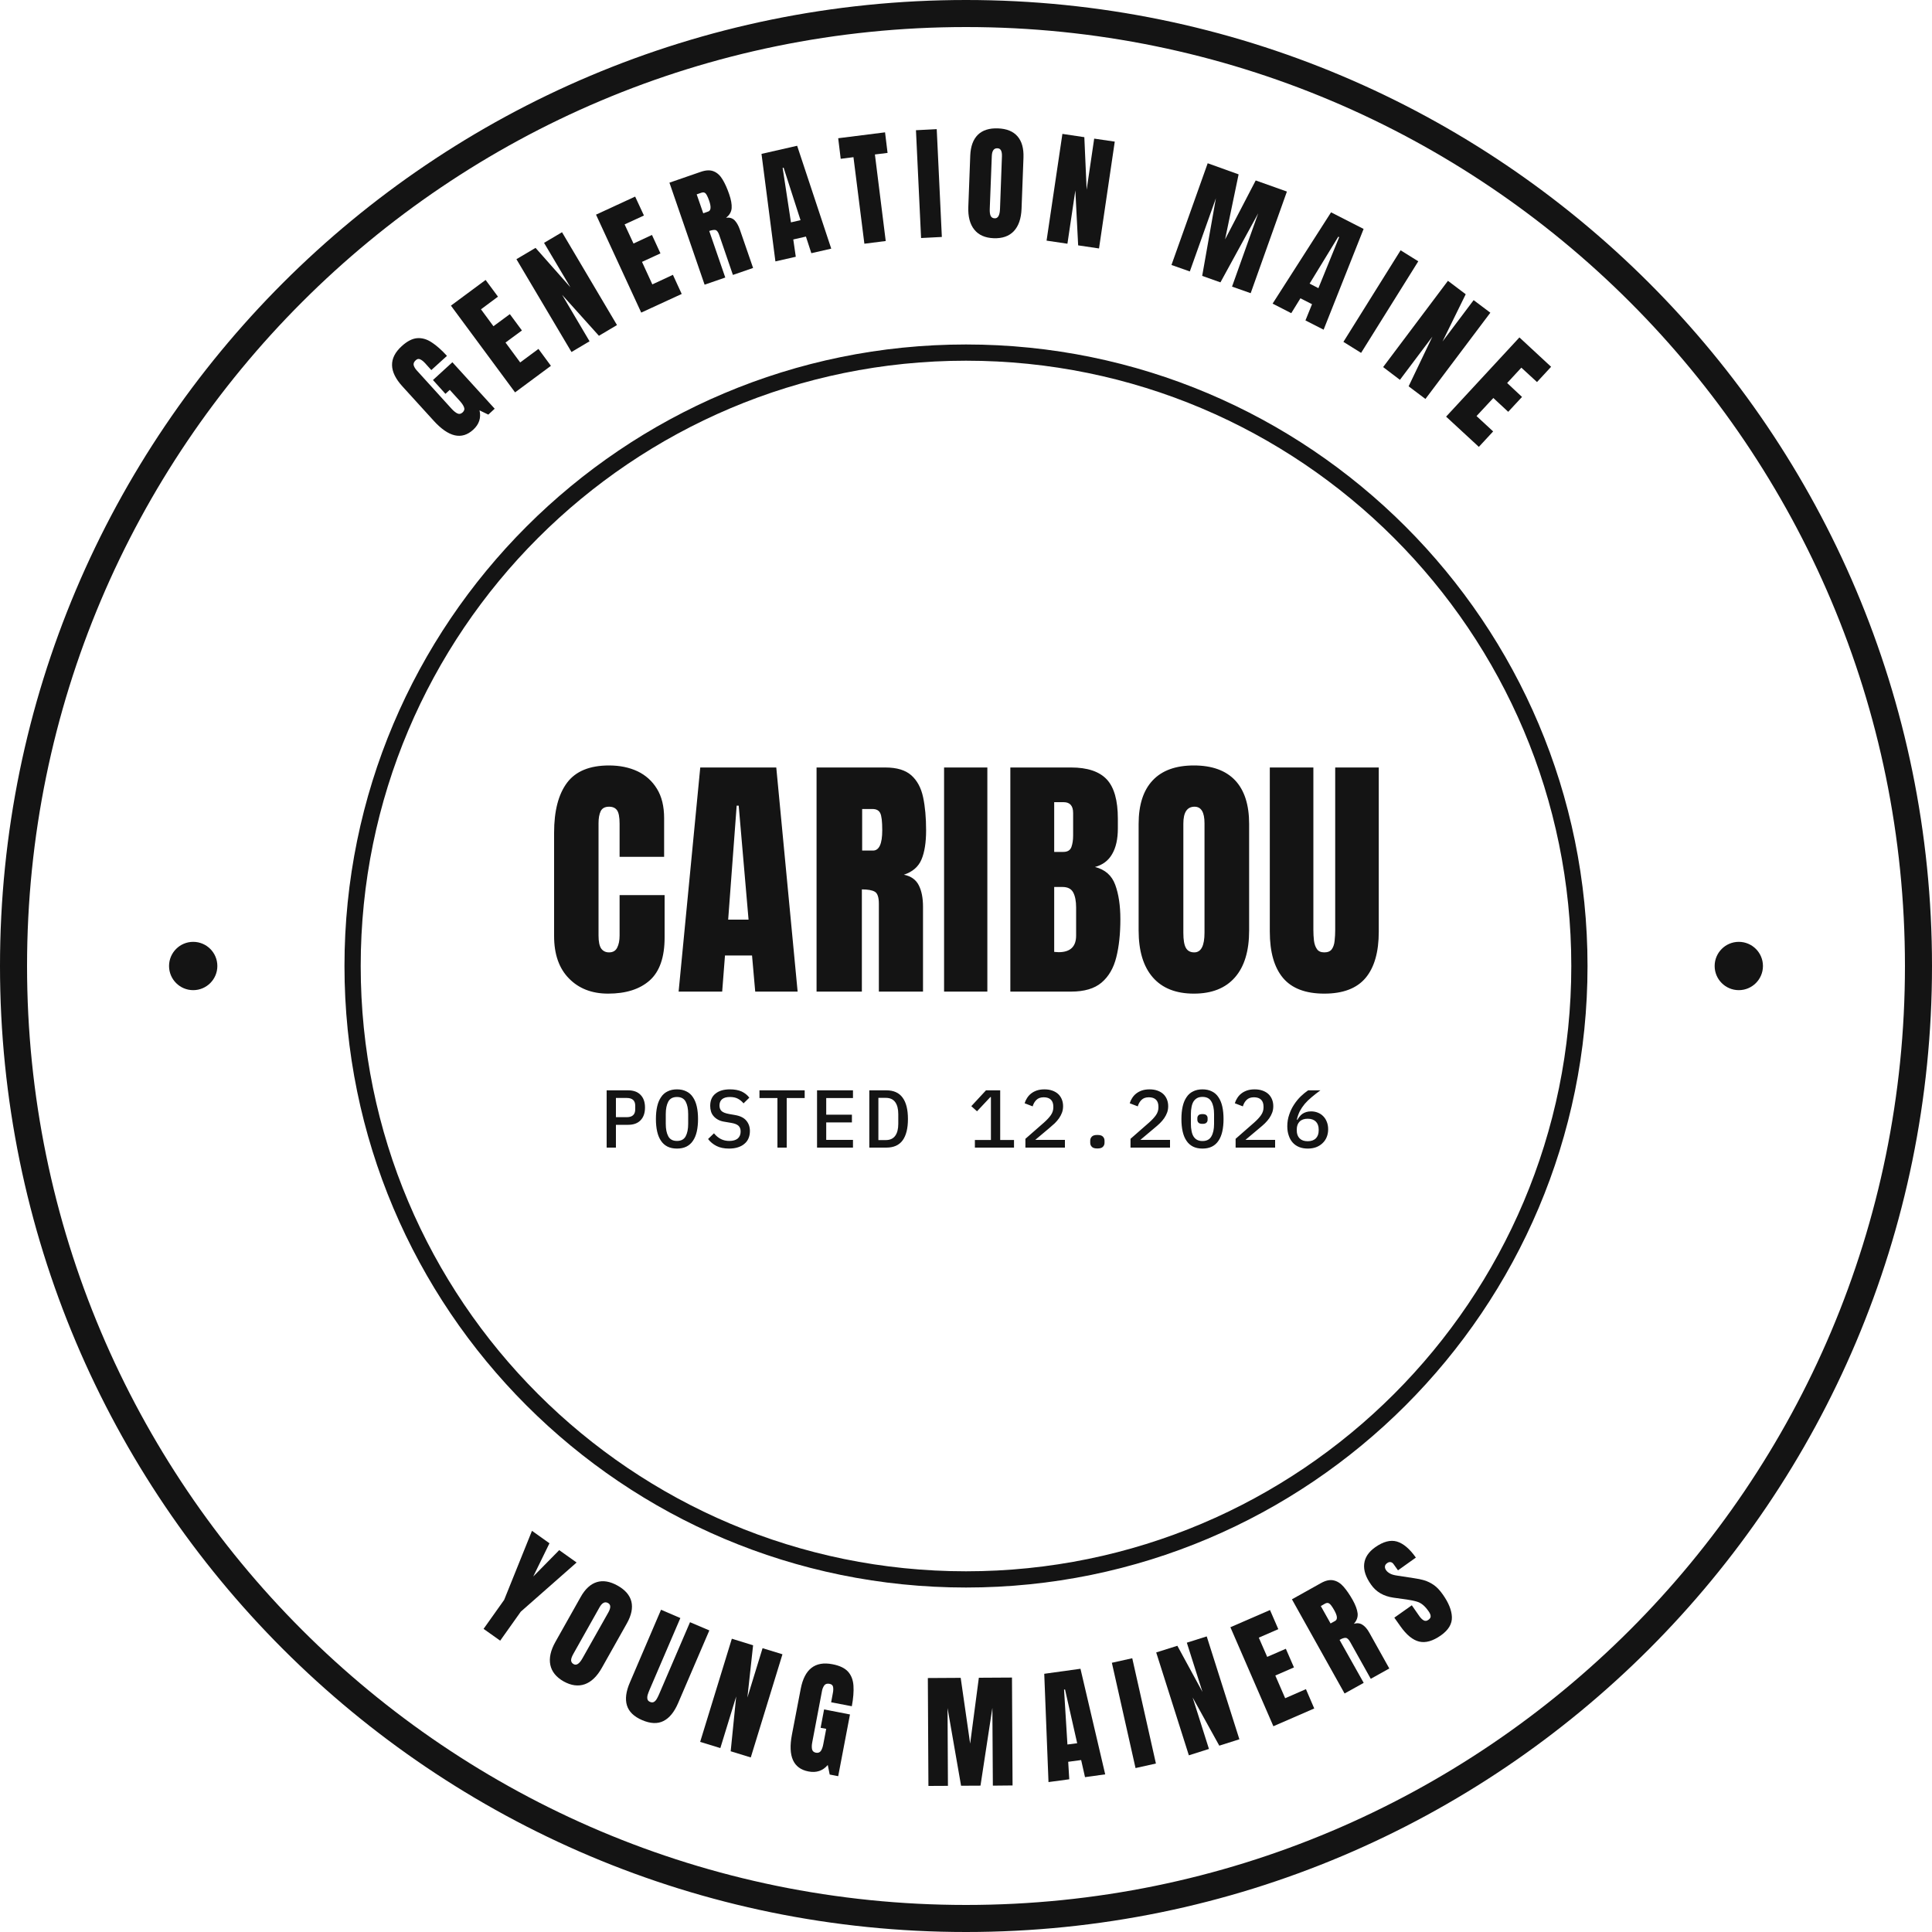
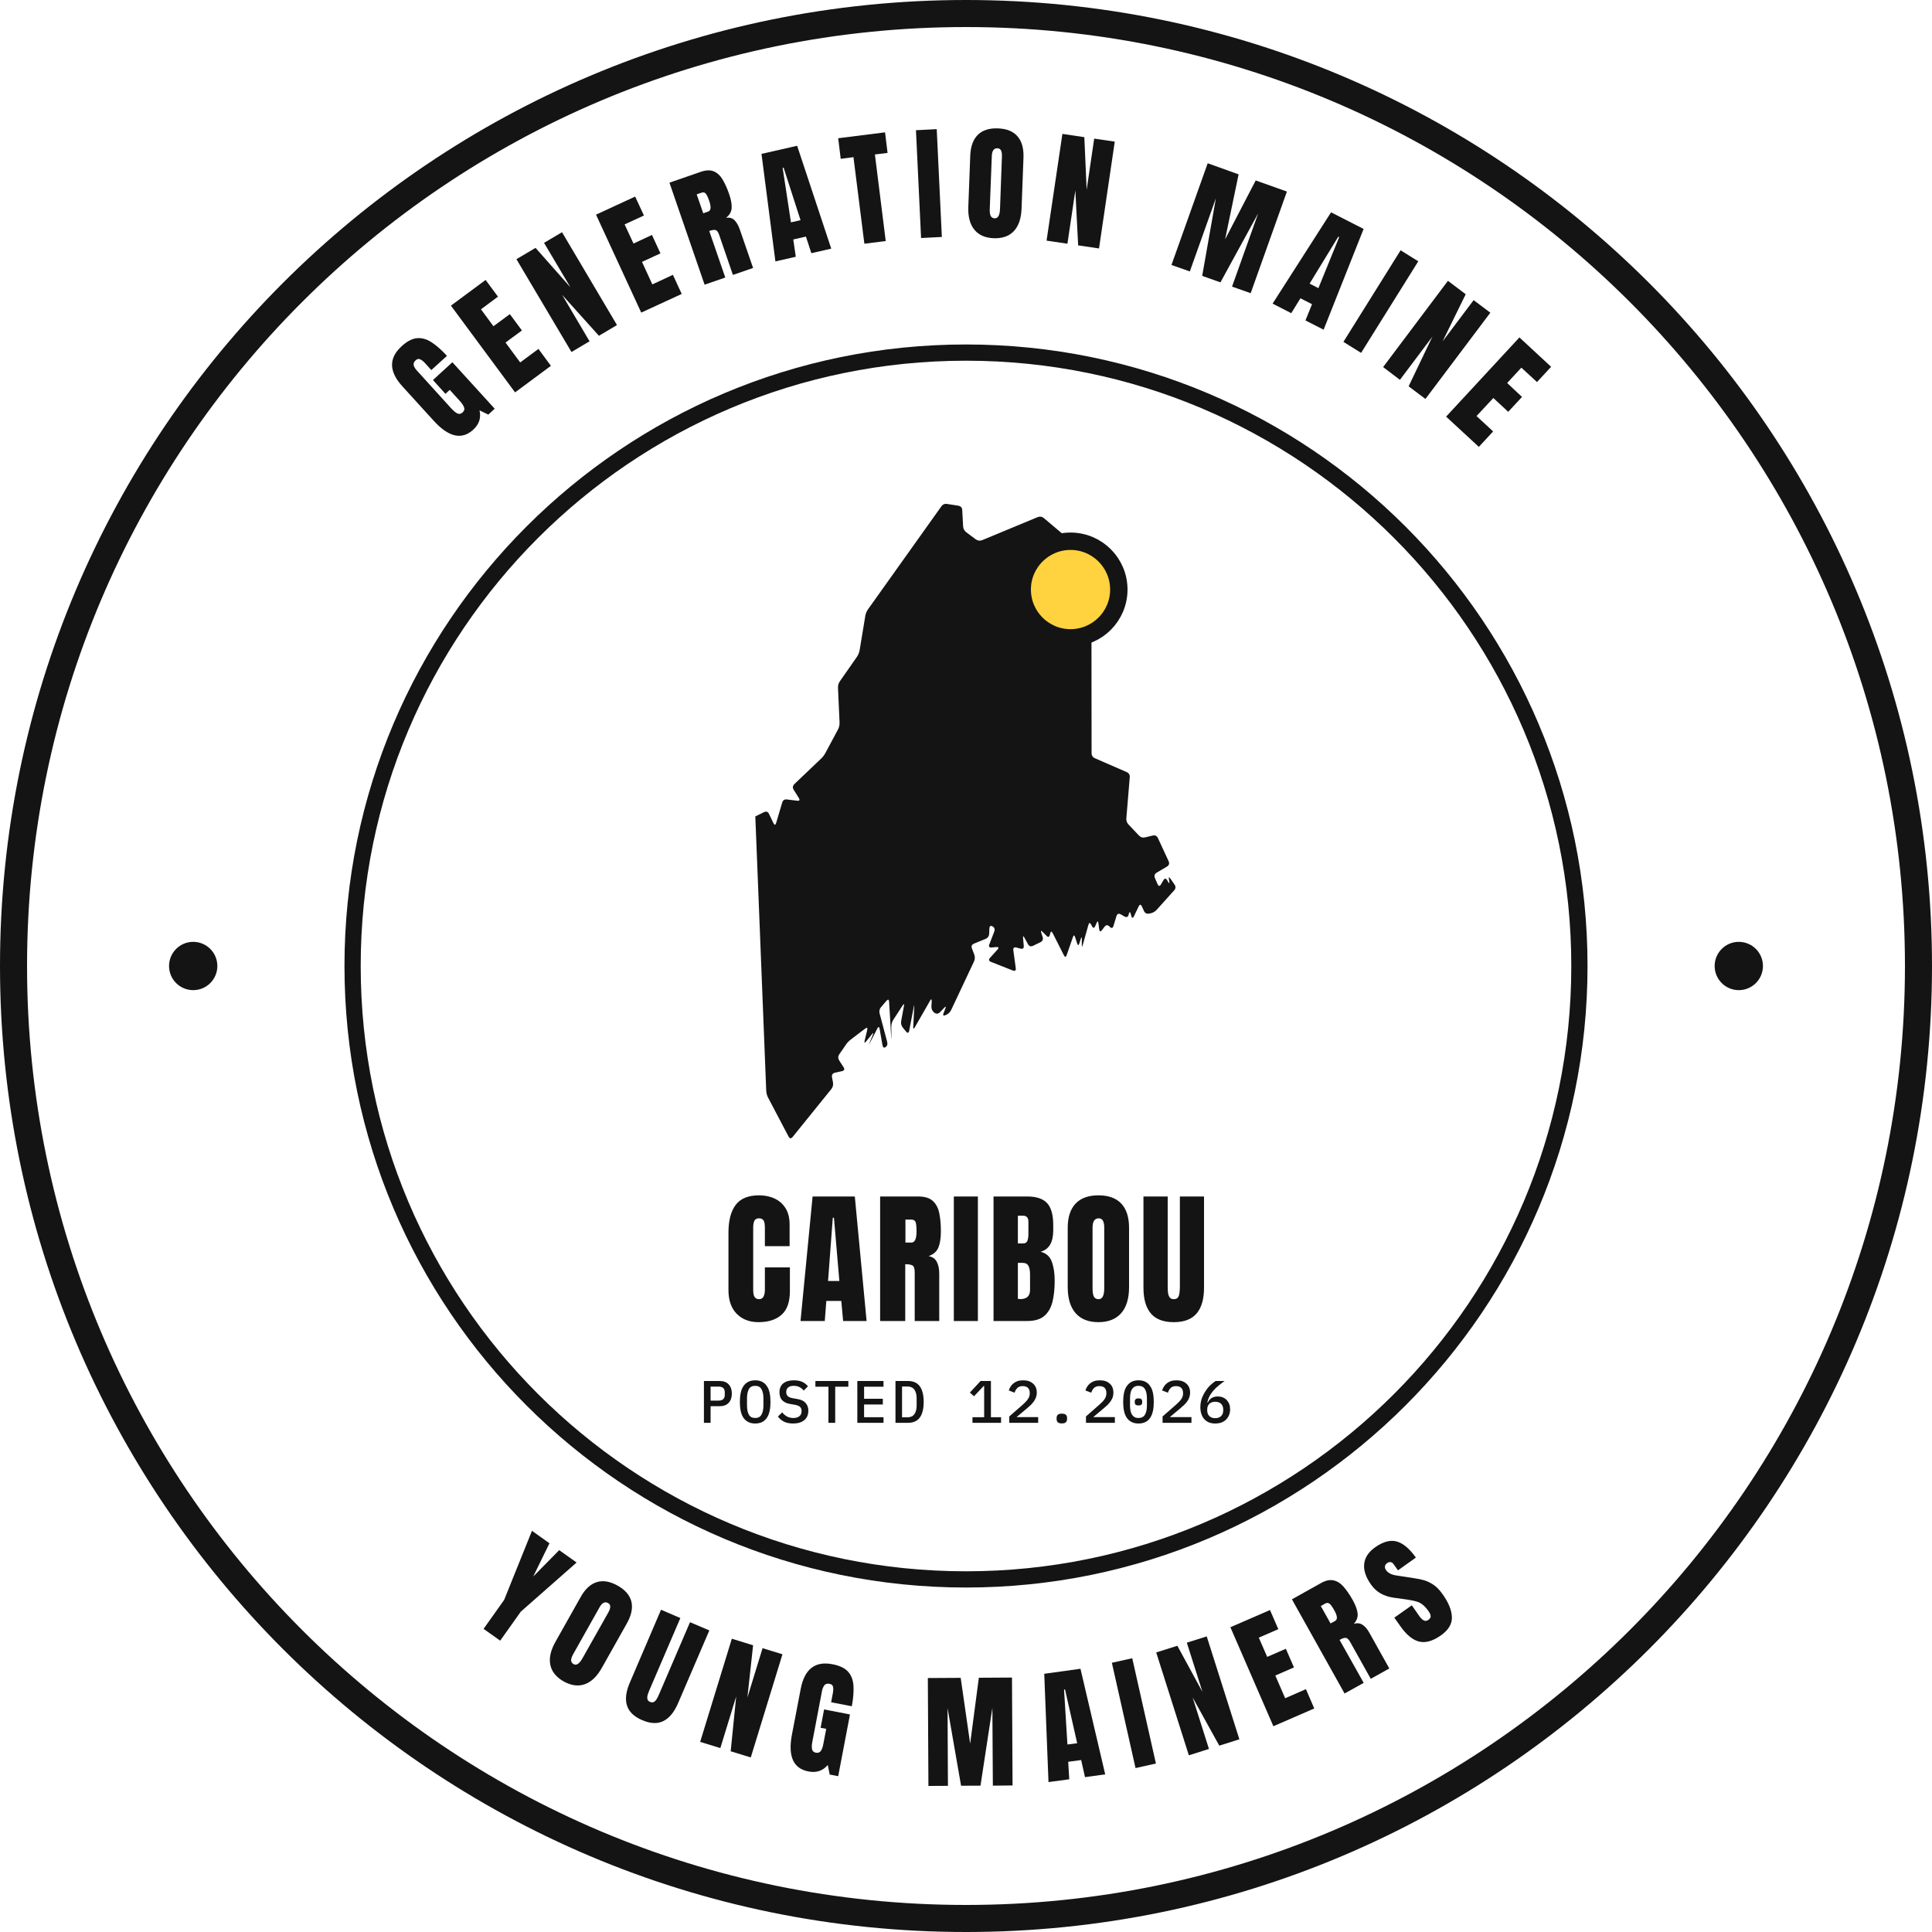
<svg xmlns="http://www.w3.org/2000/svg" viewBox="0 0 200 200" width="200" height="200" role="img" aria-label="Generation Maine, Caribou">
  <circle cx="100" cy="100" r="98.6" fill="none" stroke="#141414" stroke-width="2.8" />
  <circle cx="100" cy="100" r="63.5" fill="none" stroke="#141414" stroke-width="1.68" />
  <path fill="#141414" d="M48.98 44.49Q47.21 46.1 44.9 43.56L41.66 40Q39.55 37.69 41.58 35.84Q42.41 35.08 43.16 35.01Q43.92 34.94 44.67 35.43Q45.43 35.92 46.27 36.84L44.65 38.31L43.99 37.58Q43.74 37.31 43.5 37.2Q43.27 37.08 43.04 37.29Q42.75 37.55 42.83 37.83Q42.92 38.1 43.13 38.33L46.77 42.34Q47.08 42.67 47.35 42.8Q47.63 42.93 47.88 42.7Q48.15 42.46 48.04 42.17Q47.94 41.89 47.63 41.54L46.56 40.36L46.11 40.77L44.82 39.34L46.83 37.5L51.21 42.31L50.55 42.92L49.64 42.48Q49.91 43.64 48.98 44.49Z" />
  <path fill="#141414" d="M53.32 40.62 46.68 31.64 50.27 28.98 51.55 30.71 49.79 32.02 51.08 33.77 52.78 32.52 54.03 34.21 52.33 35.46 53.85 37.52 55.74 36.12 57.03 37.87Z" />
  <path fill="#141414" d="M59.16 36.44 53.46 26.83 55.44 25.66 59.05 29.74 56.32 25.14 58.18 24.04 63.87 33.65 62 34.76 58.19 30.52 61.03 35.33Z" />
  <path fill="#141414" d="M66.38 32.36 61.7 22.22 65.75 20.35 66.66 22.31 64.66 23.23 65.58 25.21 67.49 24.32 68.37 26.23 66.46 27.11 67.53 29.44 69.66 28.45 70.57 30.43Z" />
  <path fill="#141414" d="M72.94 29.47 69.3 18.91 72.54 17.79Q73.35 17.51 73.89 17.74Q74.43 17.96 74.8 18.58Q75.17 19.19 75.48 20.09Q75.78 20.95 75.74 21.54Q75.7 22.13 75.16 22.54Q75.69 22.47 76.03 22.79Q76.36 23.12 76.58 23.74L77.96 27.74L75.87 28.46L74.45 24.32Q74.29 23.86 74.06 23.81Q73.84 23.77 73.42 23.91L75.08 28.73ZM72.8 22.08 73.31 21.9Q73.74 21.75 73.42 20.8Q73.2 20.18 73.04 20.02Q72.88 19.86 72.61 19.95L72.12 20.12Z" />
  <path fill="#141414" d="M80.27 27.06 78.83 15.93 82.52 15.09 86.05 25.74 83.99 26.21 83.43 24.49 82.12 24.79 82.38 26.58ZM81.88 23.02 82.87 22.79 81.12 17.36 81.02 17.38Z" />
  <path fill="#141414" d="M89.48 25.23 88.35 16.27 87.03 16.44 86.77 14.31 91.62 13.7 91.88 15.83 90.57 15.99 91.69 24.95Z" />
  <path fill="#141414" d="M95.35 24.64 94.82 13.48 96.97 13.37 97.5 24.53Z" />
  <path fill="#141414" d="M102.87 24.66Q101.53 24.61 100.86 23.77Q100.18 22.93 100.24 21.41L100.44 16.1Q100.5 14.67 101.23 13.95Q101.96 13.24 103.31 13.29Q104.66 13.34 105.33 14.11Q106 14.88 105.95 16.31L105.75 21.62Q105.69 23.14 104.95 23.93Q104.21 24.71 102.87 24.66ZM102.97 22.6Q103.48 22.62 103.52 21.64L103.72 16.19Q103.75 15.36 103.26 15.35Q102.7 15.32 102.67 16.17L102.46 21.61Q102.44 22.13 102.56 22.36Q102.68 22.59 102.97 22.6Z" />
  <path fill="#141414" d="M108.34 24.91 109.98 13.86 112.25 14.2 112.49 19.64 113.27 14.35 115.4 14.66 113.77 25.72 111.61 25.4 111.32 19.71 110.5 25.23Z" />
  <path fill="#141414" d="" />
  <path fill="#141414" d="M121.27 27.43 125.02 16.9 128.22 18.05 126.82 24.78 129.99 18.68 133.22 19.83 129.47 30.35 127.54 29.67 130.25 22.08 126.34 29.23 124.45 28.56 125.87 20.52 123.17 28.1Z" />
  <path fill="#141414" d="M131.74 31.43 137.79 21.98 141.16 23.7 137.02 34.13 135.14 33.17 135.82 31.49 134.62 30.88 133.67 32.42ZM135.57 29.36 136.48 29.83 138.63 24.55 138.54 24.5Z" />
  <path fill="#141414" d="M139.07 35.39 144.99 25.91 146.82 27.05 140.9 36.53Z" />
  <path fill="#141414" d="M143.18 38 149.89 29.07 151.73 30.46 149.33 35.35 152.55 31.07 154.28 32.37 147.56 41.3 145.82 39.99 148.28 34.85 144.92 39.32Z" />
  <path fill="#141414" d="M149.7 43.13 157.29 34.93 160.57 37.97 159.11 39.55 157.49 38.06 156.02 39.65 157.56 41.09 156.13 42.63 154.59 41.2 152.85 43.07 154.57 44.66 153.09 46.26Z" />
  <path fill="#141414" d="M50.06 168.62 52.19 165.62 55.07 158.47 56.88 159.76 55.2 163.2 57.89 160.47 59.69 161.75 53.91 166.84 51.78 169.84Z" />
  <path fill="#141414" d="M58.35 174.06Q57.19 173.4 56.97 172.35Q56.75 171.29 57.5 169.96L60.1 165.34Q60.8 164.08 61.78 163.78Q62.75 163.48 63.93 164.14Q65.11 164.8 65.36 165.79Q65.6 166.79 64.9 168.04L62.3 172.66Q61.55 173.99 60.54 174.35Q59.52 174.71 58.35 174.06ZM59.38 172.27Q59.82 172.52 60.3 171.66L62.98 166.91Q63.38 166.19 62.95 165.95Q62.46 165.67 62.05 166.41L59.38 171.16Q59.12 171.61 59.12 171.87Q59.13 172.13 59.38 172.27Z" />
  <path fill="#141414" d="M66.48 178.07Q65.2 177.52 64.9 176.54Q64.6 175.56 65.21 174.16L68.43 166.64L70.43 167.5L67.24 174.93Q67.13 175.19 67.05 175.44Q66.98 175.69 67.02 175.88Q67.06 176.08 67.29 176.18Q67.53 176.28 67.7 176.18Q67.87 176.08 68 175.85Q68.13 175.62 68.24 175.36L71.43 167.93L73.43 168.78L70.2 176.3Q69.6 177.7 68.68 178.16Q67.77 178.62 66.48 178.07Z" />
  <path fill="#141414" d="M72.48 180.32 75.76 169.64 77.96 170.32 77.37 175.73 78.94 170.62 81 171.25 77.72 181.93 75.64 181.29 76.21 175.62 74.57 180.96Z" />
  <path fill="#141414" d="M83.69 183.38Q81.34 182.93 81.98 179.57L82.89 174.83Q83.48 171.76 86.17 172.28Q87.28 172.49 87.79 173.05Q88.29 173.61 88.35 174.5Q88.41 175.4 88.18 176.63L86.04 176.22L86.22 175.25Q86.29 174.89 86.24 174.63Q86.19 174.37 85.88 174.31Q85.5 174.24 85.33 174.47Q85.16 174.71 85.1 175.01L84.09 180.33Q84 180.77 84.06 181.07Q84.12 181.37 84.46 181.44Q84.81 181.5 84.98 181.25Q85.15 180.99 85.23 180.54L85.53 178.97L84.95 178.86L85.31 176.96L87.99 177.48L86.77 183.87L85.89 183.7L85.69 182.71Q84.92 183.62 83.69 183.38Z" />
  <path fill="#141414" d="" />
  <path fill="#141414" d="M96.11 184.88 96.05 173.71 99.45 173.69 100.43 180.5 101.33 173.68 104.76 173.66 104.82 184.83 102.78 184.85 102.73 176.8 101.5 184.85 99.49 184.86 98.09 176.82 98.13 184.87Z" />
  <path fill="#141414" d="M108.54 184.48 108.1 173.27 111.85 172.75 114.41 183.68 112.32 183.97 111.92 182.2 110.58 182.38 110.69 184.19ZM110.5 180.59 111.51 180.46 110.25 174.89 110.15 174.91Z" />
  <path fill="#141414" d="M117.55 183.03 115.1 172.13 117.21 171.66 119.66 182.56Z" />
  <path fill="#141414" d="M123.07 181.71 119.69 171.06 121.88 170.37 124.48 175.15 122.86 170.05 124.92 169.4 128.3 180.05 126.22 180.71 123.46 175.72 125.15 181.05Z" />
  <path fill="#141414" d="M131.82 178.7 127.37 168.45 131.47 166.67 132.33 168.65 130.31 169.53 131.18 171.52 133.11 170.68 133.95 172.61 132.02 173.45 133.04 175.8 135.19 174.86 136.05 176.86Z" />
  <path fill="#141414" d="M139.19 175.31 133.74 165.56 136.73 163.89Q137.47 163.47 138.05 163.6Q138.62 163.72 139.09 164.26Q139.56 164.8 140.03 165.63Q140.47 166.42 140.54 167.01Q140.6 167.6 140.15 168.1Q140.66 167.94 141.05 168.2Q141.44 168.45 141.76 169.03L143.82 172.72L141.9 173.79L139.77 169.98Q139.53 169.55 139.29 169.55Q139.06 169.54 138.67 169.76L141.17 174.21ZM137.74 168.06 138.21 167.8Q138.62 167.57 138.12 166.69Q137.8 166.12 137.61 166Q137.43 165.87 137.18 166L136.73 166.26Z" />
  <path fill="#141414" d="M149.17 169.29Q147.92 170.17 146.93 169.94Q145.93 169.71 144.97 168.35L144.34 167.46L146.15 166.18L146.95 167.33Q147.18 167.64 147.4 167.75Q147.62 167.86 147.86 167.69Q148.11 167.52 148.1 167.31Q148.1 167.09 147.86 166.76Q147.56 166.34 147.28 166.12Q147 165.89 146.61 165.78Q146.23 165.67 145.62 165.58L144.25 165.39Q142.72 165.17 141.94 164.05Q141.11 162.89 141.22 161.89Q141.33 160.9 142.36 160.17Q143.61 159.29 144.61 159.58Q145.61 159.88 146.57 161.24L144.72 162.56L144.27 161.93Q144.14 161.74 143.96 161.71Q143.78 161.68 143.6 161.81Q143.38 161.97 143.37 162.16Q143.35 162.35 143.49 162.55Q143.62 162.74 143.89 162.89Q144.15 163.04 144.66 163.11L146.42 163.38Q146.95 163.45 147.45 163.6Q147.95 163.75 148.43 164.08Q148.9 164.41 149.35 165.05Q150.26 166.33 150.3 167.39Q150.34 168.46 149.17 169.29Z" />
  <circle cx="180" cy="100" r="2.5" fill="#141414" />
  <circle cx="20" cy="100" r="2.5" fill="#141414" />
-   <path fill="#141414" d="M62.95 102.86Q60.43 102.86 58.9 101.29Q57.36 99.73 57.36 96.9V86.2Q57.36 82.82 58.7 81.03Q60.04 79.24 63.05 79.24Q64.7 79.24 65.99 79.84Q67.27 80.45 68.01 81.66Q68.75 82.86 68.75 84.7V88.7H64.14V85.28Q64.14 84.24 63.87 83.87Q63.61 83.51 63.05 83.51Q62.41 83.51 62.18 83.98Q61.96 84.45 61.96 85.22V96.84Q61.96 97.8 62.24 98.2Q62.53 98.59 63.05 98.59Q63.65 98.59 63.89 98.1Q64.14 97.62 64.14 96.84V92.66H68.8V97.05Q68.8 100.11 67.26 101.49Q65.72 102.86 62.95 102.86ZM70.25 102.65 72.49 79.45H80.36L82.57 102.65H78.18L77.85 98.91H75.05L74.76 102.65ZM75.38 95.2H77.49L76.47 83.4H76.26ZM84.53 102.65V79.45H91.65Q93.43 79.45 94.34 80.26Q95.25 81.07 95.56 82.53Q95.87 83.98 95.87 85.95Q95.87 87.85 95.39 88.98Q94.91 90.11 93.57 90.55Q94.67 90.77 95.11 91.64Q95.55 92.5 95.55 93.87V102.65H90.98V93.57Q90.98 92.55 90.56 92.31Q90.15 92.07 89.22 92.07V102.65ZM89.25 88.05H90.37Q91.33 88.05 91.33 85.95Q91.33 84.59 91.12 84.17Q90.91 83.75 90.33 83.75H89.25ZM97.73 102.65V79.45H102.21V102.65ZM104.59 102.65V79.45H110.88Q113.41 79.45 114.57 80.68Q115.72 81.91 115.72 84.75V85.76Q115.72 87.4 115.13 88.41Q114.55 89.43 113.35 89.75Q114.92 90.14 115.45 91.6Q115.98 93.05 115.98 95.15Q115.98 97.41 115.56 99.09Q115.14 100.78 114.03 101.72Q112.93 102.65 110.88 102.65ZM109.13 88.19H110.08Q110.72 88.19 110.91 87.69Q111.09 87.19 111.09 86.49V84.16Q111.09 83.04 110.1 83.04H109.13ZM109.59 98.57Q111.4 98.57 111.4 96.85V93.95Q111.4 92.96 111.1 92.39Q110.8 91.82 109.99 91.82H109.13V98.54Q109.42 98.57 109.59 98.57ZM123.59 102.86Q120.81 102.86 119.34 101.18Q117.87 99.5 117.87 96.32V85.3Q117.87 82.32 119.33 80.78Q120.78 79.24 123.59 79.24Q126.4 79.24 127.86 80.78Q129.31 82.32 129.31 85.3V96.32Q129.31 99.5 127.84 101.18Q126.37 102.86 123.59 102.86ZM123.63 98.59Q124.69 98.59 124.69 96.55V85.22Q124.69 83.51 123.66 83.51Q122.5 83.51 122.5 85.26V96.57Q122.5 97.66 122.76 98.12Q123.02 98.59 123.63 98.59ZM137.09 102.86Q134.19 102.86 132.82 101.24Q131.45 99.61 131.45 96.44V79.45H135.96V96.26Q135.96 96.84 136.02 97.37Q136.09 97.91 136.33 98.25Q136.56 98.59 137.09 98.59Q137.63 98.59 137.87 98.26Q138.11 97.92 138.16 97.38Q138.22 96.84 138.22 96.26V79.45H142.73V96.44Q142.73 99.61 141.36 101.24Q139.99 102.86 137.09 102.86Z" />
-   <path fill="#141414" d="M62.8 118.8V112.87H65.02Q65.87 112.87 66.32 113.35Q66.77 113.82 66.77 114.65Q66.77 115.49 66.32 115.96Q65.87 116.44 65.02 116.44H63.76V118.8ZM63.76 115.65H64.88Q65.76 115.65 65.76 114.83V114.47Q65.76 113.66 64.88 113.66H63.76ZM70.08 118.9Q69.52 118.9 69.11 118.7Q68.69 118.49 68.43 118.1Q68.16 117.71 68.03 117.14Q67.9 116.57 67.9 115.84Q67.9 115.11 68.03 114.54Q68.16 113.97 68.43 113.58Q68.69 113.18 69.11 112.98Q69.52 112.77 70.08 112.77Q70.64 112.77 71.05 112.98Q71.47 113.18 71.73 113.58Q72 113.97 72.13 114.54Q72.26 115.11 72.26 115.84Q72.26 116.57 72.13 117.14Q72 117.71 71.73 118.1Q71.47 118.49 71.05 118.7Q70.64 118.9 70.08 118.9ZM70.08 118.11Q70.72 118.11 70.98 117.63Q71.24 117.15 71.24 116.33V115.33Q71.24 114.52 70.98 114.04Q70.72 113.56 70.08 113.56Q69.44 113.56 69.18 114.04Q68.92 114.52 68.92 115.33V116.34Q68.92 117.15 69.18 117.63Q69.44 118.11 70.08 118.11ZM75.47 118.9Q74.7 118.9 74.17 118.63Q73.64 118.36 73.3 117.91L73.91 117.32Q74.25 117.73 74.64 117.92Q75.02 118.11 75.5 118.11Q76.06 118.11 76.37 117.86Q76.67 117.6 76.67 117.13Q76.67 116.75 76.45 116.54Q76.23 116.33 75.69 116.24L75.04 116.13Q74.62 116.07 74.33 115.91Q74.04 115.75 73.86 115.53Q73.68 115.32 73.6 115.05Q73.52 114.78 73.52 114.48Q73.52 113.64 74.07 113.21Q74.61 112.77 75.56 112.77Q76.27 112.77 76.77 112.99Q77.26 113.22 77.57 113.63L76.97 114.22Q76.73 113.92 76.39 113.74Q76.06 113.56 75.56 113.56Q75.04 113.56 74.76 113.78Q74.48 114.01 74.48 114.44Q74.48 114.81 74.7 115.02Q74.92 115.22 75.47 115.32L76.1 115.43Q76.9 115.57 77.26 116.01Q77.63 116.45 77.63 117.08Q77.63 117.49 77.49 117.83Q77.35 118.17 77.07 118.4Q76.8 118.64 76.39 118.77Q75.99 118.9 75.47 118.9ZM81.44 113.67V118.8H80.48V113.67H78.62V112.87H83.3V113.67ZM84.58 118.8V112.87H88.3V113.67H85.53V115.39H88.19V116.19H85.53V118H88.3V118.8ZM89.99 112.87H91.75Q92.89 112.87 93.44 113.63Q93.99 114.38 93.99 115.84Q93.99 117.29 93.44 118.05Q92.89 118.8 91.75 118.8H89.99ZM91.7 118.02Q92.35 118.02 92.67 117.58Q92.99 117.15 92.99 116.33V115.34Q92.99 114.53 92.67 114.09Q92.35 113.65 91.7 113.65H90.93V118.02ZM100.92 118.8V118.01H102.58V113.57H102.52L101.14 115.04L100.55 114.51L102.07 112.87H103.54V118.01H104.97V118.8ZM110.24 118.8H106.15V117.89L108.08 116.2Q108.54 115.79 108.79 115.43Q109.04 115.06 109.04 114.65V114.56Q109.04 114.09 108.79 113.84Q108.53 113.59 108.05 113.59Q107.56 113.59 107.29 113.86Q107.02 114.12 106.9 114.53L106.07 114.21Q106.15 113.93 106.32 113.67Q106.48 113.41 106.73 113.21Q106.98 113.01 107.32 112.89Q107.67 112.77 108.12 112.77Q108.58 112.77 108.94 112.9Q109.3 113.03 109.55 113.26Q109.79 113.49 109.92 113.81Q110.05 114.13 110.05 114.51Q110.05 114.87 109.94 115.17Q109.83 115.47 109.64 115.75Q109.45 116.02 109.19 116.28Q108.92 116.53 108.61 116.79L107.17 118H110.24ZM113.6 118.89Q113.19 118.89 113.03 118.72Q112.86 118.55 112.86 118.3V118.08Q112.86 117.83 113.03 117.66Q113.19 117.49 113.6 117.49Q114.01 117.49 114.17 117.66Q114.34 117.83 114.34 118.08V118.3Q114.34 118.55 114.17 118.72Q114.01 118.89 113.6 118.89ZM121.12 118.8H117.03V117.89L118.96 116.2Q119.42 115.79 119.67 115.43Q119.92 115.06 119.92 114.65V114.56Q119.92 114.09 119.67 113.84Q119.41 113.59 118.93 113.59Q118.44 113.59 118.17 113.86Q117.9 114.12 117.78 114.53L116.95 114.21Q117.03 113.93 117.2 113.67Q117.36 113.41 117.61 113.21Q117.86 113.01 118.2 112.89Q118.55 112.77 119 112.77Q119.46 112.77 119.82 112.9Q120.18 113.03 120.43 113.26Q120.67 113.49 120.8 113.81Q120.93 114.13 120.93 114.51Q120.93 114.87 120.82 115.17Q120.71 115.47 120.52 115.75Q120.33 116.02 120.07 116.28Q119.81 116.53 119.49 116.79L118.05 118H121.12ZM124.48 118.9Q123.92 118.9 123.51 118.7Q123.09 118.49 122.83 118.1Q122.56 117.71 122.43 117.14Q122.3 116.57 122.3 115.84Q122.3 115.11 122.43 114.54Q122.56 113.97 122.83 113.58Q123.09 113.18 123.51 112.98Q123.92 112.77 124.48 112.77Q125.04 112.77 125.45 112.98Q125.87 113.18 126.13 113.58Q126.4 113.97 126.53 114.54Q126.66 115.11 126.66 115.84Q126.66 116.57 126.53 117.14Q126.4 117.71 126.13 118.1Q125.87 118.49 125.45 118.7Q125.04 118.9 124.48 118.9ZM124.48 118.12Q125.13 118.12 125.4 117.64Q125.68 117.16 125.68 116.35V115.33Q125.68 114.51 125.4 114.03Q125.13 113.55 124.48 113.55Q124.16 113.55 123.93 113.67Q123.7 113.8 123.55 114.03Q123.41 114.26 123.35 114.59Q123.28 114.92 123.28 115.33V116.35Q123.28 116.75 123.35 117.08Q123.41 117.41 123.55 117.64Q123.7 117.88 123.93 118Q124.16 118.12 124.48 118.12ZM124.48 116.34Q124.18 116.34 124.07 116.22Q123.95 116.1 123.95 115.93V115.74Q123.95 115.57 124.07 115.45Q124.18 115.33 124.48 115.33Q124.78 115.33 124.89 115.45Q125.01 115.57 125.01 115.74V115.93Q125.01 116.1 124.89 116.22Q124.78 116.34 124.48 116.34ZM132 118.8H127.91V117.89L129.84 116.2Q130.3 115.79 130.55 115.43Q130.8 115.06 130.8 114.65V114.56Q130.8 114.09 130.55 113.84Q130.29 113.59 129.81 113.59Q129.32 113.59 129.05 113.86Q128.78 114.12 128.66 114.53L127.83 114.21Q127.91 113.93 128.08 113.67Q128.24 113.41 128.49 113.21Q128.74 113.01 129.08 112.89Q129.43 112.77 129.88 112.77Q130.34 112.77 130.7 112.9Q131.06 113.03 131.31 113.26Q131.55 113.49 131.68 113.81Q131.81 114.13 131.81 114.51Q131.81 114.87 131.7 115.17Q131.59 115.47 131.4 115.75Q131.21 116.02 130.95 116.28Q130.69 116.53 130.37 116.79L128.93 118H132ZM135.38 118.9Q134.88 118.9 134.48 118.74Q134.09 118.58 133.82 118.28Q133.55 117.98 133.41 117.55Q133.26 117.13 133.26 116.59Q133.26 115.95 133.46 115.38Q133.65 114.81 133.97 114.33Q134.28 113.86 134.66 113.49Q135.05 113.12 135.42 112.87H136.69Q136.18 113.24 135.78 113.58Q135.37 113.92 135.07 114.27Q134.77 114.63 134.56 115.02Q134.36 115.42 134.25 115.9L134.31 115.92Q134.4 115.74 134.53 115.59Q134.65 115.43 134.82 115.31Q134.99 115.19 135.22 115.12Q135.44 115.05 135.72 115.05Q136.1 115.05 136.42 115.18Q136.75 115.31 136.98 115.55Q137.22 115.79 137.35 116.13Q137.49 116.47 137.49 116.9Q137.49 117.34 137.34 117.71Q137.19 118.08 136.91 118.34Q136.63 118.61 136.24 118.76Q135.85 118.9 135.38 118.9ZM135.37 118.14Q135.91 118.14 136.21 117.85Q136.51 117.55 136.51 117.02V116.93Q136.51 116.4 136.21 116.1Q135.91 115.81 135.37 115.81Q134.83 115.81 134.54 116.1Q134.24 116.4 134.24 116.93V117.02Q134.24 117.55 134.54 117.85Q134.83 118.14 135.37 118.14Z" />
+   <path d="M78.19 84.51 Q78.19 84.51 78.55 84.34 L79.08 84.08 Q79.43 83.90 79.61 84.26 L80.06 85.20 Q80.24 85.56 80.35 85.18 L80.97 83.09 Q81.08 82.71 81.47 82.76 L82.51 82.89 Q82.90 82.94 82.69 82.60 L82.17 81.77 Q81.96 81.44 82.24 81.16 L84.97 78.56 Q85.26 78.29 85.45 77.94 L86.74 75.53 Q86.93 75.18 86.91 74.78 L86.75 71.22 Q86.73 70.82 86.96 70.50 L88.70 68.01 Q88.92 67.69 88.99 67.30 L89.57 63.79 Q89.63 63.40 89.86 63.07 L97.44 52.43 Q97.67 52.10 98.06 52.17 L99.20 52.35 Q99.59 52.42 99.61 52.81 L99.70 54.47 Q99.72 54.87 100.04 55.11 L101.01 55.83 Q101.33 56.06 101.69 55.91 L107.40 53.54 Q107.77 53.39 108.07 53.64 L112.68 57.54 Q112.98 57.80 112.98 58.20 L113.00 77.95 Q113.00 78.35 113.36 78.50 L116.62 79.92 Q116.99 80.08 116.95 80.48 L116.60 84.69 Q116.56 85.08 116.84 85.37 L117.90 86.49 Q118.18 86.78 118.56 86.68 L119.31 86.50 Q119.70 86.40 119.87 86.76 L120.97 89.14 Q121.14 89.50 120.80 89.71 L119.75 90.33 Q119.41 90.53 119.56 90.90 L119.83 91.52 Q119.99 91.88 120.19 91.54 L120.43 91.13 Q120.63 90.79 120.83 91.13 L120.90 91.26 Q121.10 91.60 121.04 91.21 L121.01 91.04 Q120.94 90.65 121.17 90.97 L121.58 91.56 Q121.81 91.88 121.54 92.18 L119.75 94.17 Q119.48 94.47 119.09 94.55 L118.98 94.57 Q118.59 94.66 118.42 94.30 L118.21 93.84 Q118.04 93.48 117.87 93.84 L117.39 94.84 Q117.22 95.20 117.11 94.81 L117.06 94.62 Q116.95 94.24 116.85 94.62 L116.84 94.68 Q116.74 95.06 116.40 94.87 L116.03 94.66 Q115.68 94.47 115.57 94.85 L115.27 95.84 Q115.16 96.22 114.88 95.94 L114.85 95.91 Q114.57 95.63 114.33 95.95 L114.08 96.28 Q113.84 96.59 113.79 96.20 L113.71 95.59 Q113.66 95.20 113.51 95.56 L113.38 95.86 Q113.22 96.23 113.04 95.87 L112.96 95.72 Q112.77 95.37 112.67 95.75 L112.09 97.81 Q111.99 98.19 111.99 97.79 L111.99 97.24 Q111.99 96.84 111.87 97.22 L111.74 97.64 Q111.62 98.02 111.50 97.64 L111.30 97.03 Q111.18 96.65 111.06 97.03 L110.43 98.85 Q110.31 99.23 110.13 98.88 L108.98 96.61 Q108.80 96.26 108.71 96.65 L108.68 96.76 Q108.59 97.15 108.32 96.86 L107.95 96.49 Q107.68 96.20 107.80 96.58 L107.93 96.99 Q108.05 97.37 107.70 97.54 L106.96 97.90 Q106.60 98.08 106.41 97.73 L106.06 97.09 Q105.87 96.74 105.91 97.13 L105.98 97.91 Q106.01 98.30 105.63 98.20 L105.23 98.09 Q104.85 97.99 104.90 98.38 L105.15 100.21 Q105.20 100.60 104.83 100.46 L102.60 99.58 Q102.23 99.44 102.50 99.14 L103.26 98.30 Q103.52 98.00 103.13 98.04 L102.68 98.08 Q102.28 98.12 102.42 97.75 L102.92 96.45 Q103.06 96.08 102.75 95.90 L102.75 95.90 Q102.44 95.73 102.42 96.13 L102.40 96.65 Q102.38 97.05 102.01 97.20 L100.84 97.68 Q100.47 97.83 100.62 98.20 L100.85 98.80 Q100.99 99.17 100.83 99.53 L98.47 104.54 Q98.30 104.90 97.94 105.06 L97.90 105.08 Q97.53 105.24 97.68 104.87 L97.86 104.42 Q98.00 104.05 97.73 104.34 L97.31 104.78 Q97.03 105.06 96.72 104.83 L96.72 104.83 Q96.41 104.59 96.42 104.20 L96.45 103.66 Q96.46 103.27 96.27 103.61 L94.71 106.33 Q94.52 106.67 94.54 106.28 L94.64 104.26 Q94.66 103.86 94.59 104.25 L94.12 106.69 Q94.04 107.08 93.79 106.78 L93.47 106.39 Q93.22 106.09 93.29 105.70 L93.57 104.16 Q93.65 103.77 93.43 104.10 L92.48 105.56 Q92.27 105.89 92.27 106.29 L92.28 107.41 Q92.28 107.81 92.26 107.41 L92.04 103.71 Q92.02 103.32 91.76 103.61 L91.22 104.24 Q90.96 104.53 91.06 104.92 L91.83 107.82 Q91.94 108.21 91.68 108.39 L91.68 108.39 Q91.42 108.57 91.35 108.18 L91.06 106.52 Q90.99 106.13 90.81 106.49 L90.05 107.96 Q89.87 108.31 90.02 107.94 L90.35 107.13 Q90.49 106.77 90.25 107.08 L89.67 107.80 Q89.42 108.10 89.51 107.72 L89.77 106.64 Q89.86 106.25 89.55 106.49 L88.09 107.60 Q87.77 107.84 87.55 108.17 L86.89 109.13 Q86.67 109.45 86.88 109.79 L87.32 110.47 Q87.54 110.80 87.15 110.89 L86.45 111.04 Q86.06 111.13 86.13 111.52 L86.23 112.05 Q86.30 112.44 86.05 112.75 L82.06 117.69 Q81.81 118.00 81.63 117.65 L79.53 113.66 Q79.34 113.31 79.32 112.92Z" fill="#141414" />
+   <circle cx="110.82" cy="61.03" r="5" fill="#FFD23F" stroke="#141414" stroke-width="1.8" />
+   <path fill="#141414" d="M78.52 136.87Q77.12 136.87 76.26 136Q75.41 135.12 75.41 133.56V127.61Q75.41 125.73 76.15 124.74Q76.9 123.74 78.57 123.74Q79.49 123.74 80.2 124.08Q80.92 124.42 81.33 125.09Q81.74 125.76 81.74 126.77V129H79.18V127.1Q79.18 126.52 79.03 126.32Q78.88 126.12 78.57 126.12Q78.22 126.12 78.09 126.38Q77.97 126.64 77.97 127.07V133.52Q77.97 134.05 78.12 134.27Q78.28 134.49 78.57 134.49Q78.9 134.49 79.04 134.22Q79.18 133.95 79.18 133.52V131.2H81.77V133.64Q81.77 135.34 80.91 136.1Q80.05 136.87 78.52 136.87ZM82.87 136.75 84.12 123.86H88.49L89.71 136.75H87.28L87.09 134.67H85.54L85.38 136.75ZM85.72 132.61H86.89L86.33 126.06H86.21ZM91.11 136.75V123.86H95.06Q96.05 123.86 96.55 124.31Q97.06 124.76 97.23 125.57Q97.4 126.38 97.4 127.47Q97.4 128.52 97.14 129.15Q96.87 129.78 96.13 130.03Q96.74 130.15 96.98 130.63Q97.23 131.11 97.23 131.87V136.75H94.69V131.7Q94.69 131.14 94.46 131Q94.23 130.87 93.71 130.87V136.75ZM93.73 128.63H94.35Q94.88 128.63 94.88 127.47Q94.88 126.72 94.77 126.48Q94.65 126.25 94.33 126.25H93.73ZM98.74 136.75V123.86H101.23V136.75ZM102.85 136.75V123.86H106.35Q107.75 123.86 108.39 124.54Q109.03 125.23 109.03 126.8V127.37Q109.03 128.28 108.71 128.84Q108.38 129.4 107.72 129.58Q108.59 129.8 108.88 130.61Q109.18 131.42 109.18 132.58Q109.18 133.83 108.95 134.77Q108.71 135.71 108.1 136.23Q107.48 136.75 106.35 136.75ZM105.37 128.72H105.9Q106.26 128.72 106.36 128.44Q106.46 128.16 106.46 127.77V126.47Q106.46 125.85 105.91 125.85H105.37ZM105.63 134.48Q106.63 134.48 106.63 133.53V131.92Q106.63 131.37 106.47 131.05Q106.3 130.73 105.85 130.73H105.37V134.46Q105.53 134.48 105.63 134.48ZM113.71 136.87Q112.16 136.87 111.34 135.93Q110.53 135 110.53 133.23V127.11Q110.53 125.46 111.34 124.6Q112.15 123.74 113.71 123.74Q115.27 123.74 116.08 124.6Q116.88 125.46 116.88 127.11V133.23Q116.88 135 116.07 135.93Q115.25 136.87 113.71 136.87ZM113.73 134.49Q114.31 134.49 114.31 133.36V127.07Q114.31 126.12 113.74 126.12Q113.1 126.12 113.1 127.09V133.37Q113.1 133.97 113.24 134.23Q113.39 134.49 113.73 134.49ZM121.51 136.87Q119.89 136.87 119.13 135.96Q118.37 135.06 118.37 133.3V123.86H120.88V133.2Q120.88 133.52 120.91 133.82Q120.95 134.11 121.08 134.3Q121.21 134.49 121.51 134.49Q121.81 134.49 121.94 134.31Q122.07 134.12 122.1 133.82Q122.14 133.52 122.14 133.2V123.86H124.64V133.3Q124.64 135.06 123.88 135.96Q123.12 136.87 121.51 136.87Z" />
+   <path fill="#141414" d="M72.87 147.29V142.96H74.49Q75.11 142.96 75.43 143.31Q75.76 143.66 75.76 144.26Q75.76 144.87 75.43 145.22Q75.11 145.57 74.49 145.57H73.56V147.29ZM73.56 144.99H74.38Q75.03 144.99 75.03 144.39V144.13Q75.03 143.54 74.38 143.54H73.56ZM78.18 147.36Q77.77 147.36 77.47 147.21Q77.17 147.06 76.97 146.78Q76.77 146.49 76.68 146.07Q76.59 145.66 76.59 145.13Q76.59 144.6 76.68 144.18Q76.77 143.76 76.97 143.48Q77.17 143.19 77.47 143.04Q77.77 142.89 78.18 142.89Q78.59 142.89 78.89 143.04Q79.19 143.19 79.38 143.48Q79.58 143.76 79.67 144.18Q79.76 144.6 79.76 145.13Q79.76 145.66 79.67 146.07Q79.58 146.49 79.38 146.78Q79.19 147.06 78.89 147.21Q78.59 147.36 78.18 147.36ZM78.18 146.79Q78.64 146.79 78.83 146.44Q79.03 146.09 79.03 145.49V144.76Q79.03 144.17 78.83 143.81Q78.64 143.46 78.18 143.46Q77.71 143.46 77.52 143.81Q77.33 144.17 77.33 144.76V145.49Q77.33 146.09 77.52 146.44Q77.71 146.79 78.18 146.79ZM82.11 147.36Q81.54 147.36 81.16 147.17Q80.77 146.97 80.53 146.64L80.97 146.21Q81.22 146.51 81.5 146.65Q81.78 146.79 82.13 146.79Q82.54 146.79 82.76 146.6Q82.98 146.42 82.98 146.07Q82.98 145.79 82.82 145.64Q82.66 145.49 82.27 145.42L81.8 145.34Q81.49 145.29 81.28 145.18Q81.07 145.06 80.93 144.91Q80.8 144.75 80.75 144.55Q80.69 144.36 80.69 144.14Q80.69 143.53 81.08 143.21Q81.48 142.89 82.17 142.89Q82.69 142.89 83.05 143.05Q83.41 143.22 83.64 143.51L83.2 143.95Q83.02 143.73 82.78 143.6Q82.53 143.46 82.17 143.46Q81.79 143.46 81.59 143.63Q81.39 143.79 81.39 144.11Q81.39 144.38 81.55 144.53Q81.7 144.68 82.11 144.75L82.57 144.83Q83.15 144.93 83.41 145.25Q83.68 145.57 83.68 146.03Q83.68 146.33 83.58 146.58Q83.48 146.82 83.28 147Q83.07 147.17 82.78 147.27Q82.48 147.36 82.11 147.36ZM86.46 143.55V147.29H85.76V143.55H84.41V142.96H87.82V143.55ZM88.75 147.29V142.96H91.46V143.55H89.45V144.8H91.39V145.39H89.45V146.71H91.46V147.29ZM92.7 142.96H93.99Q94.82 142.96 95.22 143.51Q95.62 144.07 95.62 145.13Q95.62 146.19 95.22 146.74Q94.82 147.29 93.99 147.29H92.7ZM93.94 146.72Q94.42 146.72 94.65 146.4Q94.89 146.08 94.89 145.49V144.77Q94.89 144.17 94.65 143.85Q94.42 143.53 93.94 143.53H93.38V146.72ZM100.67 147.29V146.71H101.88V143.47H101.84L100.83 144.54L100.4 144.16L101.51 142.96H102.58V146.71H103.63V147.29ZM107.47 147.29H104.48V146.63L105.9 145.39Q106.23 145.1 106.41 144.83Q106.6 144.56 106.6 144.26V144.2Q106.6 143.86 106.41 143.67Q106.22 143.49 105.87 143.49Q105.51 143.49 105.32 143.68Q105.12 143.87 105.03 144.17L104.43 143.94Q104.49 143.74 104.61 143.55Q104.72 143.36 104.91 143.21Q105.09 143.06 105.34 142.97Q105.59 142.89 105.92 142.89Q106.26 142.89 106.52 142.98Q106.78 143.08 106.96 143.25Q107.14 143.41 107.24 143.65Q107.33 143.88 107.33 144.16Q107.33 144.42 107.25 144.64Q107.17 144.86 107.03 145.06Q106.89 145.26 106.7 145.45Q106.51 145.63 106.28 145.82L105.23 146.7H107.47ZM109.92 147.35Q109.62 147.35 109.5 147.23Q109.38 147.1 109.38 146.92V146.76Q109.38 146.58 109.5 146.46Q109.62 146.34 109.92 146.34Q110.22 146.34 110.34 146.46Q110.46 146.58 110.46 146.76V146.92Q110.46 147.1 110.34 147.23Q110.22 147.35 109.92 147.35ZM115.41 147.29H112.42V146.63L113.83 145.39Q114.17 145.1 114.35 144.83Q114.53 144.56 114.53 144.26V144.2Q114.53 143.86 114.35 143.67Q114.16 143.49 113.81 143.49Q113.45 143.49 113.25 143.68Q113.06 143.87 112.97 144.17L112.36 143.94Q112.42 143.74 112.54 143.55Q112.66 143.36 112.84 143.21Q113.03 143.06 113.28 142.97Q113.53 142.89 113.86 142.89Q114.19 142.89 114.46 142.98Q114.72 143.08 114.9 143.25Q115.08 143.41 115.17 143.65Q115.26 143.88 115.26 144.16Q115.26 144.42 115.19 144.64Q115.11 144.86 114.97 145.06Q114.83 145.26 114.64 145.45Q114.45 145.63 114.22 145.82L113.17 146.7H115.41ZM117.86 147.36Q117.45 147.36 117.15 147.21Q116.85 147.06 116.65 146.78Q116.45 146.49 116.36 146.07Q116.27 145.66 116.27 145.13Q116.27 144.6 116.36 144.18Q116.45 143.76 116.65 143.48Q116.85 143.19 117.15 143.04Q117.45 142.89 117.86 142.89Q118.27 142.89 118.57 143.04Q118.87 143.19 119.06 143.48Q119.26 143.76 119.35 144.18Q119.44 144.6 119.44 145.13Q119.44 145.66 119.35 146.07Q119.26 146.49 119.06 146.78Q118.87 147.06 118.57 147.21Q118.27 147.36 117.86 147.36ZM117.86 146.79Q118.33 146.79 118.53 146.44Q118.73 146.09 118.73 145.5V144.75Q118.73 144.16 118.53 143.81Q118.33 143.46 117.86 143.46Q117.62 143.46 117.45 143.55Q117.29 143.64 117.18 143.81Q117.07 143.98 117.03 144.22Q116.98 144.46 116.98 144.75V145.5Q116.98 145.8 117.03 146.03Q117.07 146.27 117.18 146.44Q117.29 146.61 117.45 146.7Q117.62 146.79 117.86 146.79ZM117.86 145.49Q117.64 145.49 117.56 145.41Q117.47 145.32 117.47 145.19V145.06Q117.47 144.93 117.56 144.85Q117.64 144.76 117.86 144.76Q118.07 144.76 118.16 144.85Q118.24 144.93 118.24 145.06V145.19Q118.24 145.32 118.16 145.41Q118.07 145.49 117.86 145.49ZM123.34 147.29H120.35V146.63L121.77 145.39Q122.1 145.1 122.29 144.83Q122.47 144.56 122.47 144.26V144.2Q122.47 143.86 122.28 143.67Q122.1 143.49 121.74 143.49Q121.38 143.49 121.19 143.68Q120.99 143.87 120.91 144.17L120.3 143.94Q120.36 143.74 120.48 143.55Q120.6 143.36 120.78 143.21Q120.96 143.06 121.21 142.97Q121.46 142.89 121.79 142.89Q122.13 142.89 122.39 142.98Q122.65 143.08 122.83 143.25Q123.01 143.41 123.11 143.65Q123.2 143.88 123.2 144.16Q123.2 144.42 123.12 144.64Q123.05 144.86 122.91 145.06Q122.77 145.26 122.57 145.45Q122.38 145.63 122.15 145.82L121.1 146.7H123.34ZM125.8 147.36Q125.44 147.36 125.15 147.25Q124.87 147.13 124.67 146.91Q124.47 146.69 124.37 146.38Q124.26 146.07 124.26 145.68Q124.26 145.21 124.4 144.79Q124.55 144.38 124.78 144.03Q125 143.68 125.28 143.41Q125.56 143.14 125.84 142.96H126.77Q126.39 143.23 126.1 143.48Q125.8 143.72 125.58 143.99Q125.36 144.25 125.21 144.53Q125.06 144.82 124.98 145.18L125.02 145.19Q125.09 145.06 125.18 144.94Q125.28 144.83 125.4 144.74Q125.53 144.66 125.69 144.61Q125.85 144.56 126.05 144.56Q126.33 144.56 126.57 144.65Q126.8 144.74 126.98 144.92Q127.15 145.1 127.25 145.34Q127.34 145.59 127.34 145.9Q127.34 146.22 127.23 146.49Q127.12 146.76 126.92 146.96Q126.72 147.15 126.44 147.26Q126.15 147.36 125.8 147.36ZM125.8 146.81Q126.19 146.81 126.41 146.59Q126.63 146.38 126.63 145.99V145.93Q126.63 145.54 126.41 145.32Q126.19 145.11 125.8 145.11Q125.41 145.11 125.19 145.32Q124.97 145.54 124.97 145.93V145.99Q124.97 146.38 125.19 146.59Q125.41 146.81 125.8 146.81Z" />
</svg>
